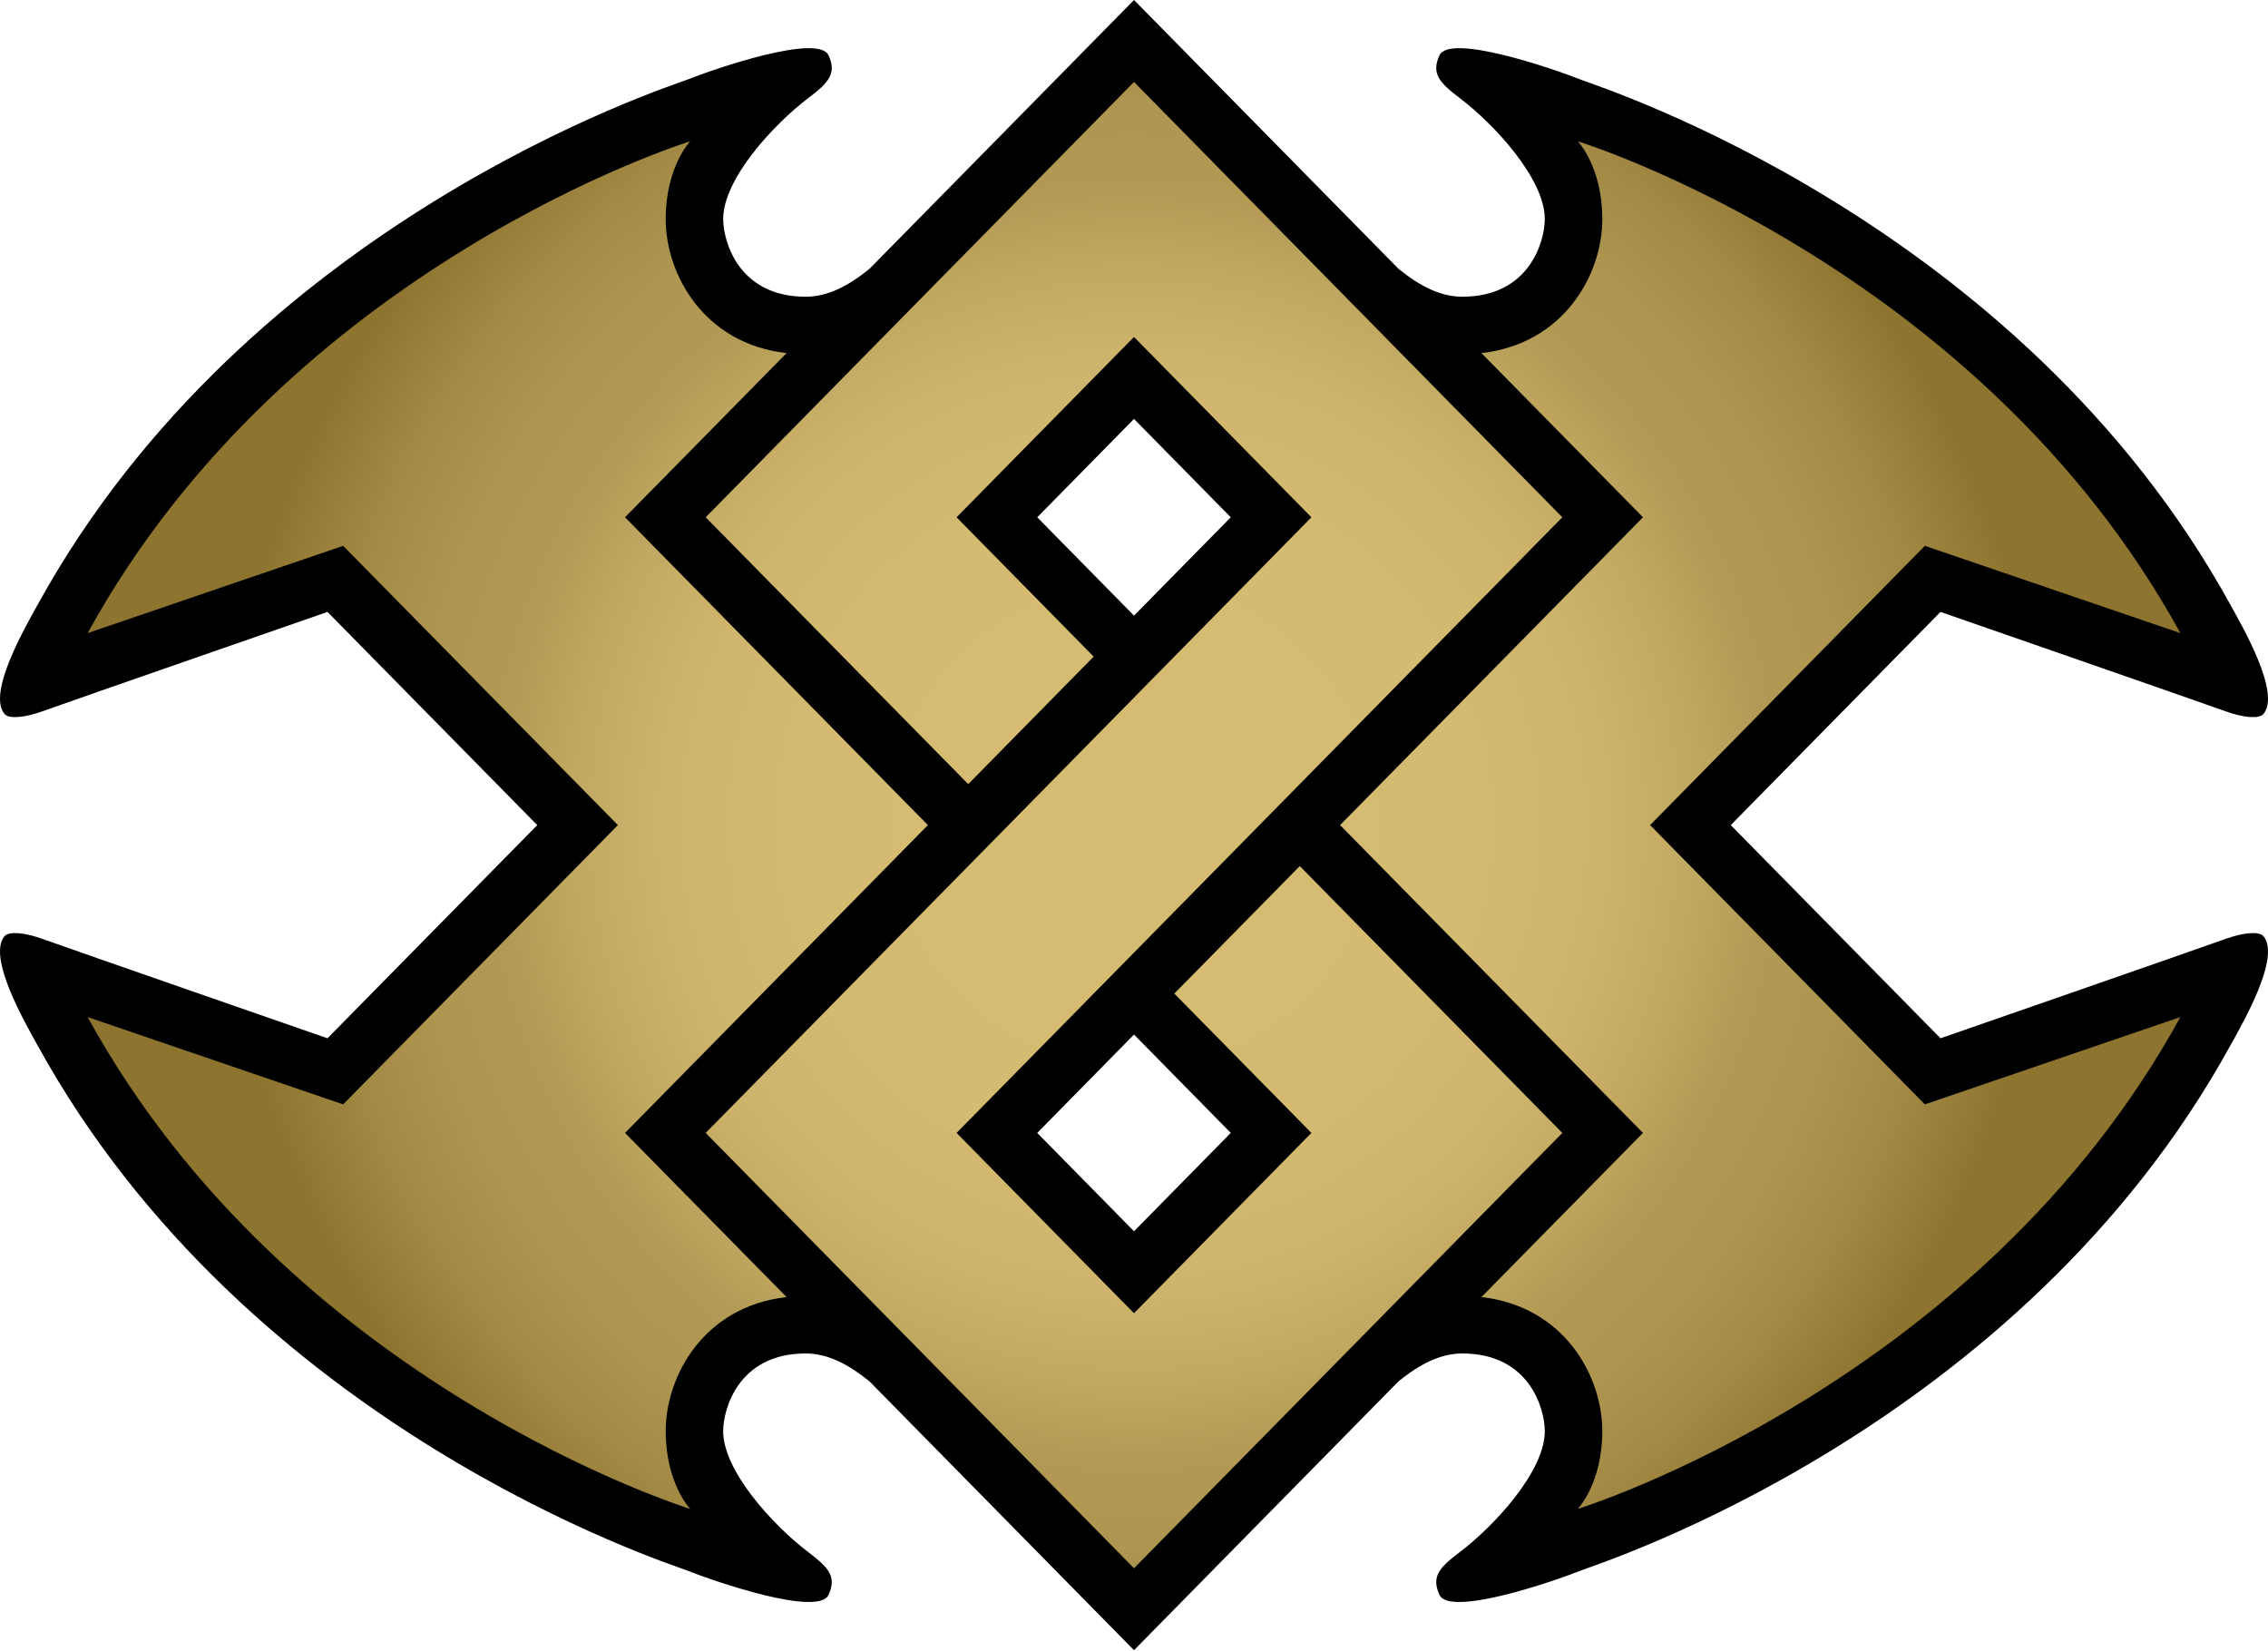
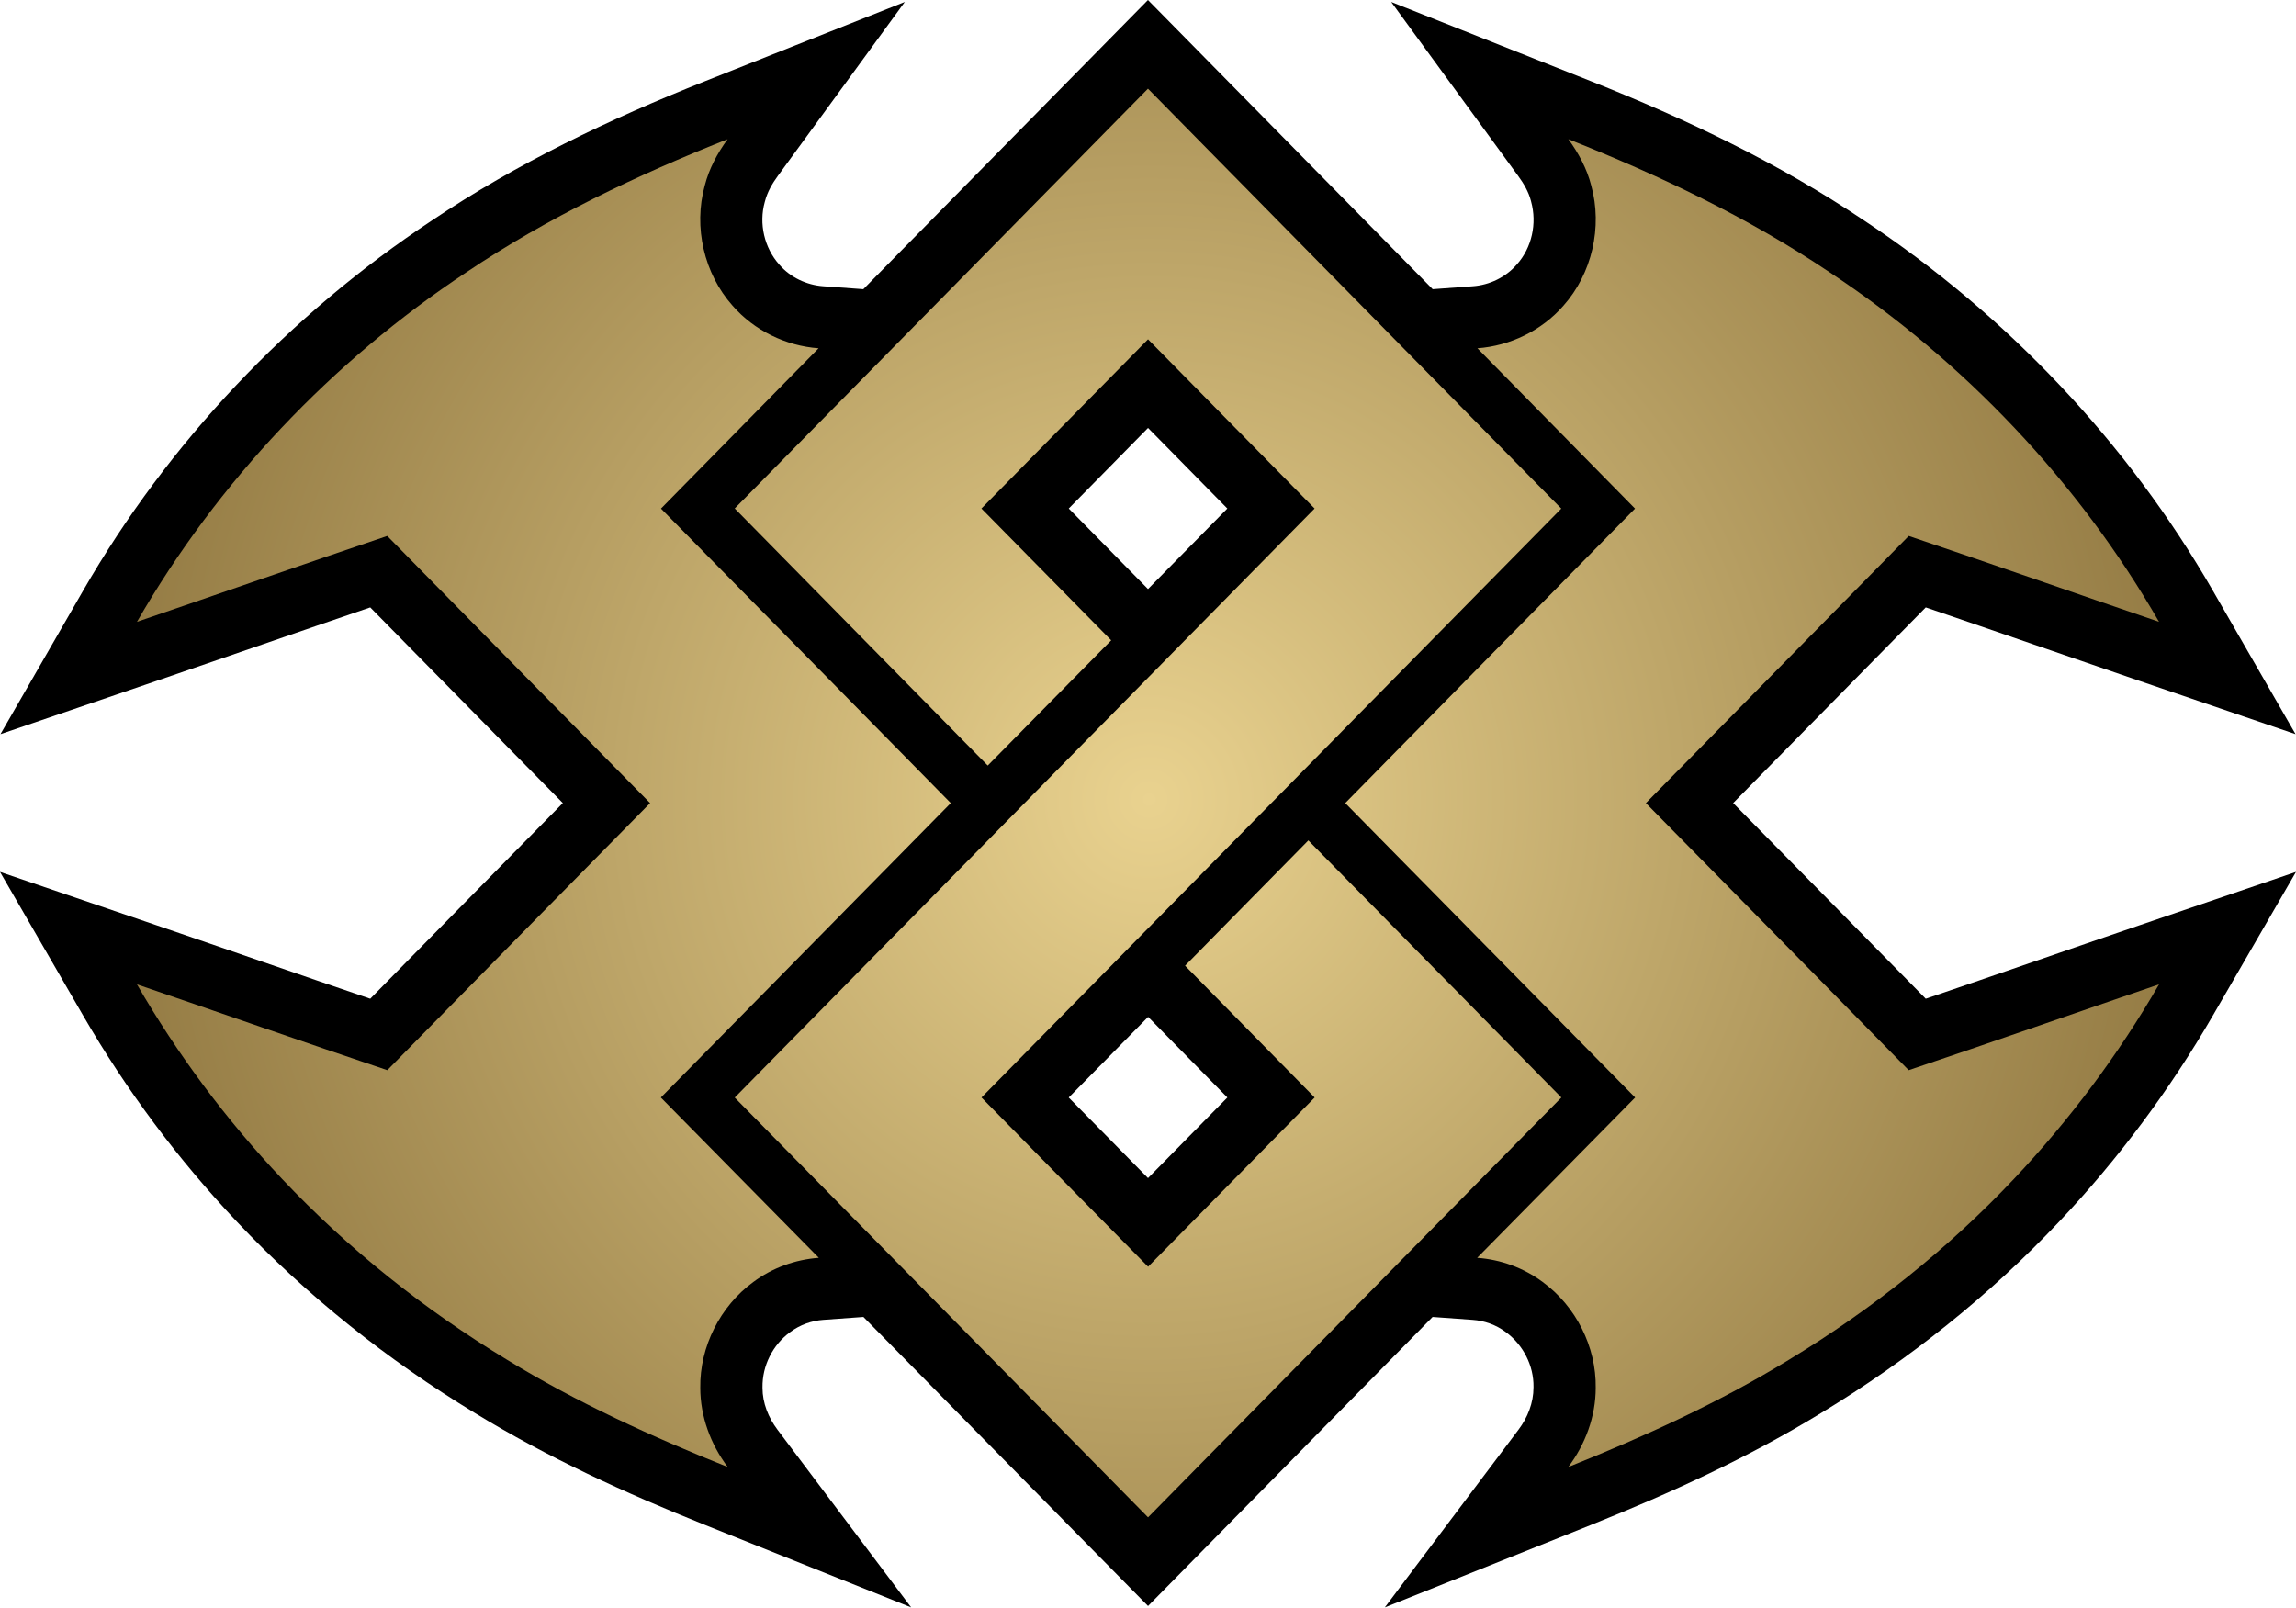
- <svg xmlns="http://www.w3.org/2000/svg" version="1.1" id="svg8" x="0px" y="0px" width="240.5" height="175" viewBox="0 0 240.5 175" enable-background="new 0 0 246 180" xml:space="preserve">
-   <defs id="defs9" />
-   <g id="g9" transform="translate(-2.635434,-2.35)">
-     <g id="g1">
-       <path d="m 238.614,101.924 c -2.812,1.021 -30.206,10.533 -30.206,10.533 L 186.165,89.85 208.408,67.242 c 0,0 27.395,9.512 30.206,10.531 1.86,0.676 3.569,0.85 4.037,0.296 1.881,-2.217 -2.25,-9.308 -3.462,-11.513 C 216.809,25.8 172.216,11.568 170.438,10.861 167.126,9.546 156.33,5.88 155.271,8.226 c -0.864,1.921 -0.038,2.86 2.146,4.516 3.713,2.816 9.03,8.598 9.03,12.833 0,2.292 -1.571,8.241 -8.749,8.241 -2.351,0 -4.544,-1.163 -6.757,-2.952 L 122.886,2.35 94.832,30.862 c -2.215,1.79 -4.409,2.955 -6.759,2.955 -7.178,0 -8.751,-5.949 -8.751,-8.241 0,-4.235 5.319,-10.017 9.033,-12.833 2.182,-1.656 3.011,-2.595 2.146,-4.516 C 89.439,5.88 78.645,9.547 75.334,10.862 73.553,11.568 28.962,25.8 6.583,66.556 5.371,68.761 1.24,75.852 3.119,78.069 c 0.47,0.554 2.179,0.38 4.04,-0.296 C 9.97,76.754 37.362,67.242 37.362,67.242 L 59.607,89.85 37.361,112.457 c 0,0 -27.392,-9.512 -30.203,-10.533 -1.86,-0.674 -3.57,-0.848 -4.04,-0.296 -1.879,2.22 2.252,9.308 3.464,11.513 22.38,40.756 66.971,54.988 68.751,55.697 3.312,1.315 14.106,4.981 15.167,2.633 0.864,-1.921 0.035,-2.86 -2.146,-4.516 -3.713,-2.816 -9.033,-8.599 -9.033,-12.833 0,-2.293 1.573,-8.241 8.751,-8.241 2.349,0 4.542,1.162 6.757,2.952 l 28.057,28.517 28.056,-28.52 c 2.213,-1.787 4.406,-2.949 6.757,-2.949 7.178,0 8.749,5.948 8.749,8.241 0,4.234 -5.317,10.017 -9.03,12.833 -2.185,1.655 -3.011,2.595 -2.146,4.516 1.059,2.349 11.855,-1.317 15.167,-2.633 1.778,-0.709 46.371,-14.941 68.751,-55.697 1.212,-2.205 5.343,-9.293 3.462,-11.513 -0.468,-0.552 -2.177,-0.378 -4.038,0.296 z m -105.467,-44.718 -10.261,10.43 -10.261,-10.43 10.261,-10.43 z m -20.522,65.287 10.261,-10.431 10.261,10.431 -10.261,10.43 z" id="path1" />
-     </g>
-     <radialGradient id="SVGID_1_" cx="122.886" cy="89.85" r="96.236" gradientUnits="userSpaceOnUse">
-       <stop offset="0" style="stop-color:#D7BD74" id="stop1" />
-       <stop offset="0.357" style="stop-color:#D5BB72" id="stop2" />
-       <stop offset="0.509" style="stop-color:#CEB46C" id="stop3" />
-       <stop offset="0.621" style="stop-color:#C1A861" id="stop4" />
-       <stop offset="0.7" style="stop-color:#B39A54" id="stop5" />
-       <stop offset="0.796" style="stop-color:#AF9650" id="stop6" />
-       <stop offset="0.896" style="stop-color:#A28944" id="stop7" />
-       <stop offset="0.997" style="stop-color:#8E7530" id="stop8" />
-       <stop offset="1" style="stop-color:#8D742F" id="stop9" />
+ <svg xmlns="http://www.w3.org/2000/svg" id="Layer_2" width="295.235" height="206.708" viewBox="0 0 295.235 206.708">
+   <defs>
+     <style>.cls-1{fill:url(#radial-gradient);}.cls-2{fill-rule:evenodd;}</style>
+     <radialGradient id="radial-gradient" cx="-156.328" cy="498.605" fx="-156.328" fy="498.605" r="1" gradientTransform="translate(23223.58 73703.624) scale(147.6125 -147.6125)" gradientUnits="userSpaceOnUse">
+       <stop offset="0" stop-color="#e9d28f" />
+       <stop offset="1" stop-color="#8b723c" />
    </radialGradient>
-     <path fill="url(#SVGID_1_)" d="m 68.913,122.493 17.131,17.408 c -8.756,0.99 -12.816,8.337 -12.816,14.221 0,5.533 2.595,8.243 2.595,8.243 0,0 -42.447,-13.098 -63.896,-52.158 L 39.021,119.466 68.159,89.85 39.02,60.233 11.926,69.491 c 21.45,-39.062 63.896,-52.158 63.896,-52.158 0,0 -2.595,2.71 -2.595,8.241 0,5.883 4.061,13.232 12.816,14.221 L 68.912,57.205 101.03,89.85 Z m 107.944,0 -17.129,17.408 c 8.756,0.99 12.816,8.337 12.816,14.221 0,5.533 -2.598,8.243 -2.598,8.243 0,0 42.449,-13.098 63.899,-52.158 l -27.097,9.259 -29.135,-29.616 29.137,-29.616 27.097,9.258 C 212.397,30.43 169.948,17.334 169.948,17.334 c 0,0 2.598,2.71 2.598,8.241 0,5.883 -4.061,13.232 -12.816,14.221 l 17.129,17.41 -32.119,32.644 z m -49.697,-14.777 14.538,14.777 -18.812,19.12 -18.815,-19.12 64.234,-65.287 -45.419,-46.164 -45.42,46.164 27.84,28.299 13.303,-13.523 -14.538,-14.775 18.815,-19.122 18.812,19.122 -64.232,65.287 45.42,46.164 45.419,-46.164 -27.84,-28.299 z" id="path9" style="fill:url(#SVGID_1_)" />
+   </defs>
+   <g id="Layer_1-2">
+     <path class="cls-2" d="M111.012,37.19l-5.169-.379c-2.132-.157-4.2-1.136-5.607-2.749l-.031-.036c-1.933-2.163-2.637-5.276-1.873-8.025l.023-.084c.323-1.265.956-2.324,1.673-3.306L116.346.249l-25.731,10.21c-12.224,4.851-24.156,10.546-35.088,17.902-18.326,12.137-33.859,28.533-44.847,47.608L.059,94.409l20.138-6.876c9.144-3.121,18.264-6.308,27.41-9.424,8.248,8.394,16.511,16.773,24.765,25.161-8.259,8.386-16.518,16.767-24.763,25.162-9.145-3.106-18.264-6.298-27.413-9.42L0,112.123l10.689,18.468c5.535,9.564,12.18,18.482,19.764,26.504,9.011,9.544,19.376,17.795,30.594,24.6,9.366,5.739,19.376,10.31,29.554,14.383l26.563,10.63-17.197-22.866c-1.161-1.543-1.92-3.424-1.92-5.364v-.061c-.043-2.795,1.328-5.485,3.532-7.093l.036-.026c1.254-.937,2.737-1.46,4.252-1.57l5.156-.373,30.899,31.386,5.702,5.788,5.699-5.791,30.892-31.383,5.152.373c1.515.11,2.998.633,4.217,1.543l.036.027c2.24,1.634,3.61,4.324,3.568,7.058l-.001.061c0,2.001-.759,3.882-1.92,5.425l-17.196,22.866,26.562-10.63c10.179-4.073,20.189-8.644,29.555-14.383,11.218-6.805,21.582-15.056,30.594-24.6,7.583-8.022,14.229-16.94,19.764-26.504l10.689-18.468-20.196,6.889c-9.149,3.122-18.268,6.314-27.414,9.42-8.244-8.395-16.504-16.776-24.762-25.162,8.254-8.388,16.516-16.767,24.764-25.161,9.147,3.116,18.267,6.303,27.41,9.424l20.138,6.876-10.621-18.44c-10.987-19.075-26.52-35.471-44.87-47.624-10.926-7.348-22.85-13.039-35.064-17.886L178.889.249l16.318,22.362c.717.982,1.35,2.041,1.651,3.222l.021.084c.787,2.833.084,5.946-1.817,8.074l-.032.035c-1.438,1.649-3.506,2.628-5.638,2.785l-5.168.379c-10.3-10.468-20.605-20.934-30.91-31.4l-5.702-5.79-5.7,5.792c-10.3,10.465-20.597,20.933-30.9,31.398ZM147.634,130.768l-10.209,10.37c3.396,3.455,6.793,6.909,10.195,10.359,3.4-3.455,6.802-6.909,10.204-10.364l-10.19-10.365ZM147.62,75.75l10.198-10.357c-3.397-3.455-6.795-6.908-10.195-10.361-3.399,3.453-6.795,6.907-10.194,10.36l10.191,10.358Z" />
+     <path class="cls-1" d="M94.476,65.386c17.721-17.981,35.425-35.986,53.138-53.983,17.721,17.997,35.441,35.994,53.146,53.999-24.855,25.244-49.709,50.481-74.555,75.733,7.134,7.256,14.268,14.519,21.426,21.759,7.134-7.256,14.276-14.503,21.418-21.759-5.558-5.647-11.107-11.302-16.664-16.949,5.281-5.371,10.571-10.733,15.852-16.112,10.847,11.018,21.694,22.035,32.533,33.061-17.713,18.005-35.433,35.994-53.146,53.991-17.721-17.989-35.425-35.994-53.146-53.983,24.838-25.269,49.717-50.489,74.563-75.75-7.134-7.256-14.268-14.511-21.418-21.759-7.15,7.248-14.276,14.511-21.426,21.759,5.574,5.639,11.123,11.302,16.689,16.949-5.289,5.371-10.587,10.741-15.876,16.104-10.839-11.026-21.702-22.027-32.533-33.061ZM201.669,17.895c1.316,1.804,2.389,3.794,2.941,5.964,1.479,5.322.097,11.343-3.583,15.462-2.779,3.185-6.841,5.159-11.05,5.468,6.744,6.882,13.52,13.731,20.264,20.613-12.423,12.626-24.855,25.236-37.261,37.871,12.423,12.626,24.846,25.244,37.278,37.863-6.768,6.866-13.536,13.739-20.313,20.613,3.031.219,5.988,1.292,8.426,3.112,4.266,3.112,6.898,8.328,6.817,13.618,0,3.664-1.333,7.256-3.526,10.173,9.766-3.908,19.378-8.279,28.365-13.788,10.611-6.435,20.418-14.235,28.941-23.262,7.158-7.573,13.431-15.99,18.655-25.017-10.741,3.664-21.442,7.426-32.191,11.034-11.245-11.464-22.523-22.896-33.792-34.345,11.261-11.456,22.547-22.888,33.8-34.353,10.749,3.624,21.45,7.378,32.183,11.042-10.376-18.013-25.049-33.491-42.38-44.964-10.457-7.036-21.881-12.464-33.573-17.103ZM93.566,17.895c-1.316,1.804-2.389,3.794-2.941,5.964-1.479,5.322-.098,11.343,3.583,15.462,2.779,3.185,6.841,5.159,11.05,5.468-6.744,6.882-13.52,13.731-20.264,20.613,12.423,12.626,24.855,25.236,37.261,37.871-12.423,12.626-24.846,25.244-37.278,37.863,6.768,6.866,13.536,13.739,20.313,20.613-3.031.219-5.988,1.292-8.426,3.112-4.266,3.112-6.898,8.328-6.817,13.618,0,3.664,1.333,7.256,3.526,10.173-9.766-3.908-19.378-8.279-28.365-13.788-10.611-6.435-20.418-14.235-28.941-23.262-7.158-7.573-13.431-15.99-18.655-25.017,10.741,3.664,21.442,7.426,32.191,11.034,11.245-11.464,22.523-22.896,33.792-34.345-11.261-11.456-22.547-22.888-33.8-34.353-10.749,3.624-21.45,7.378-32.183,11.042,10.376-18.013,25.049-33.491,42.38-44.964,10.457-7.036,21.881-12.464,33.573-17.103ZM94.476,65.386h0v-.008.008Z" />
  </g>
</svg>
